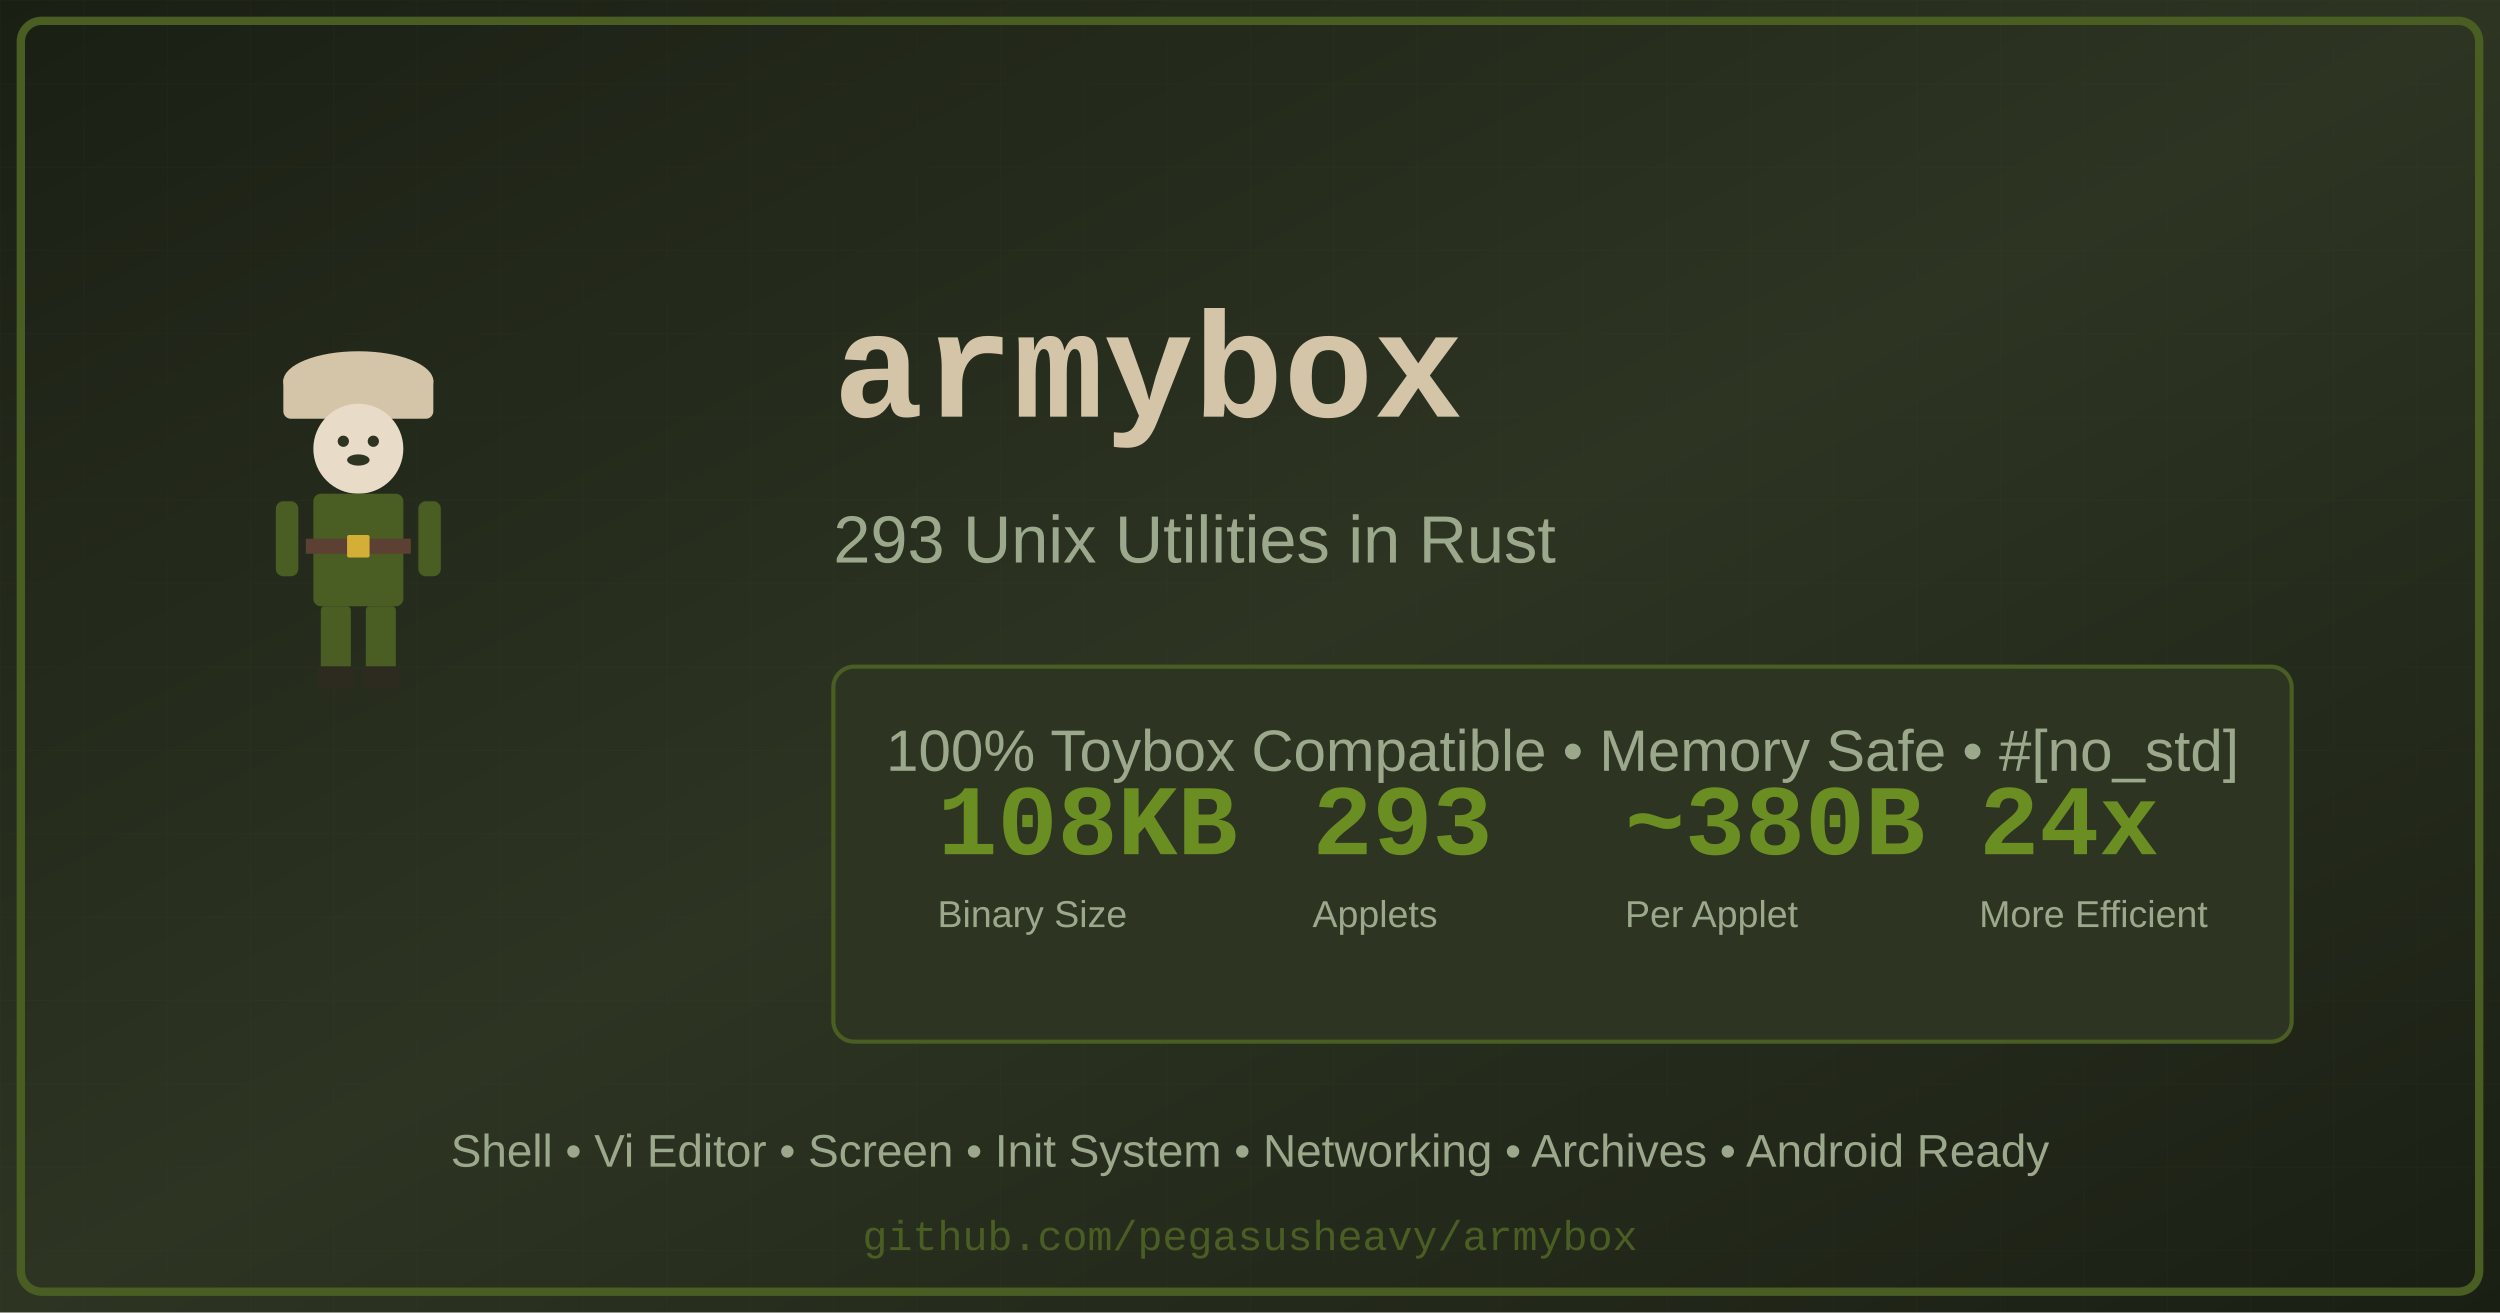
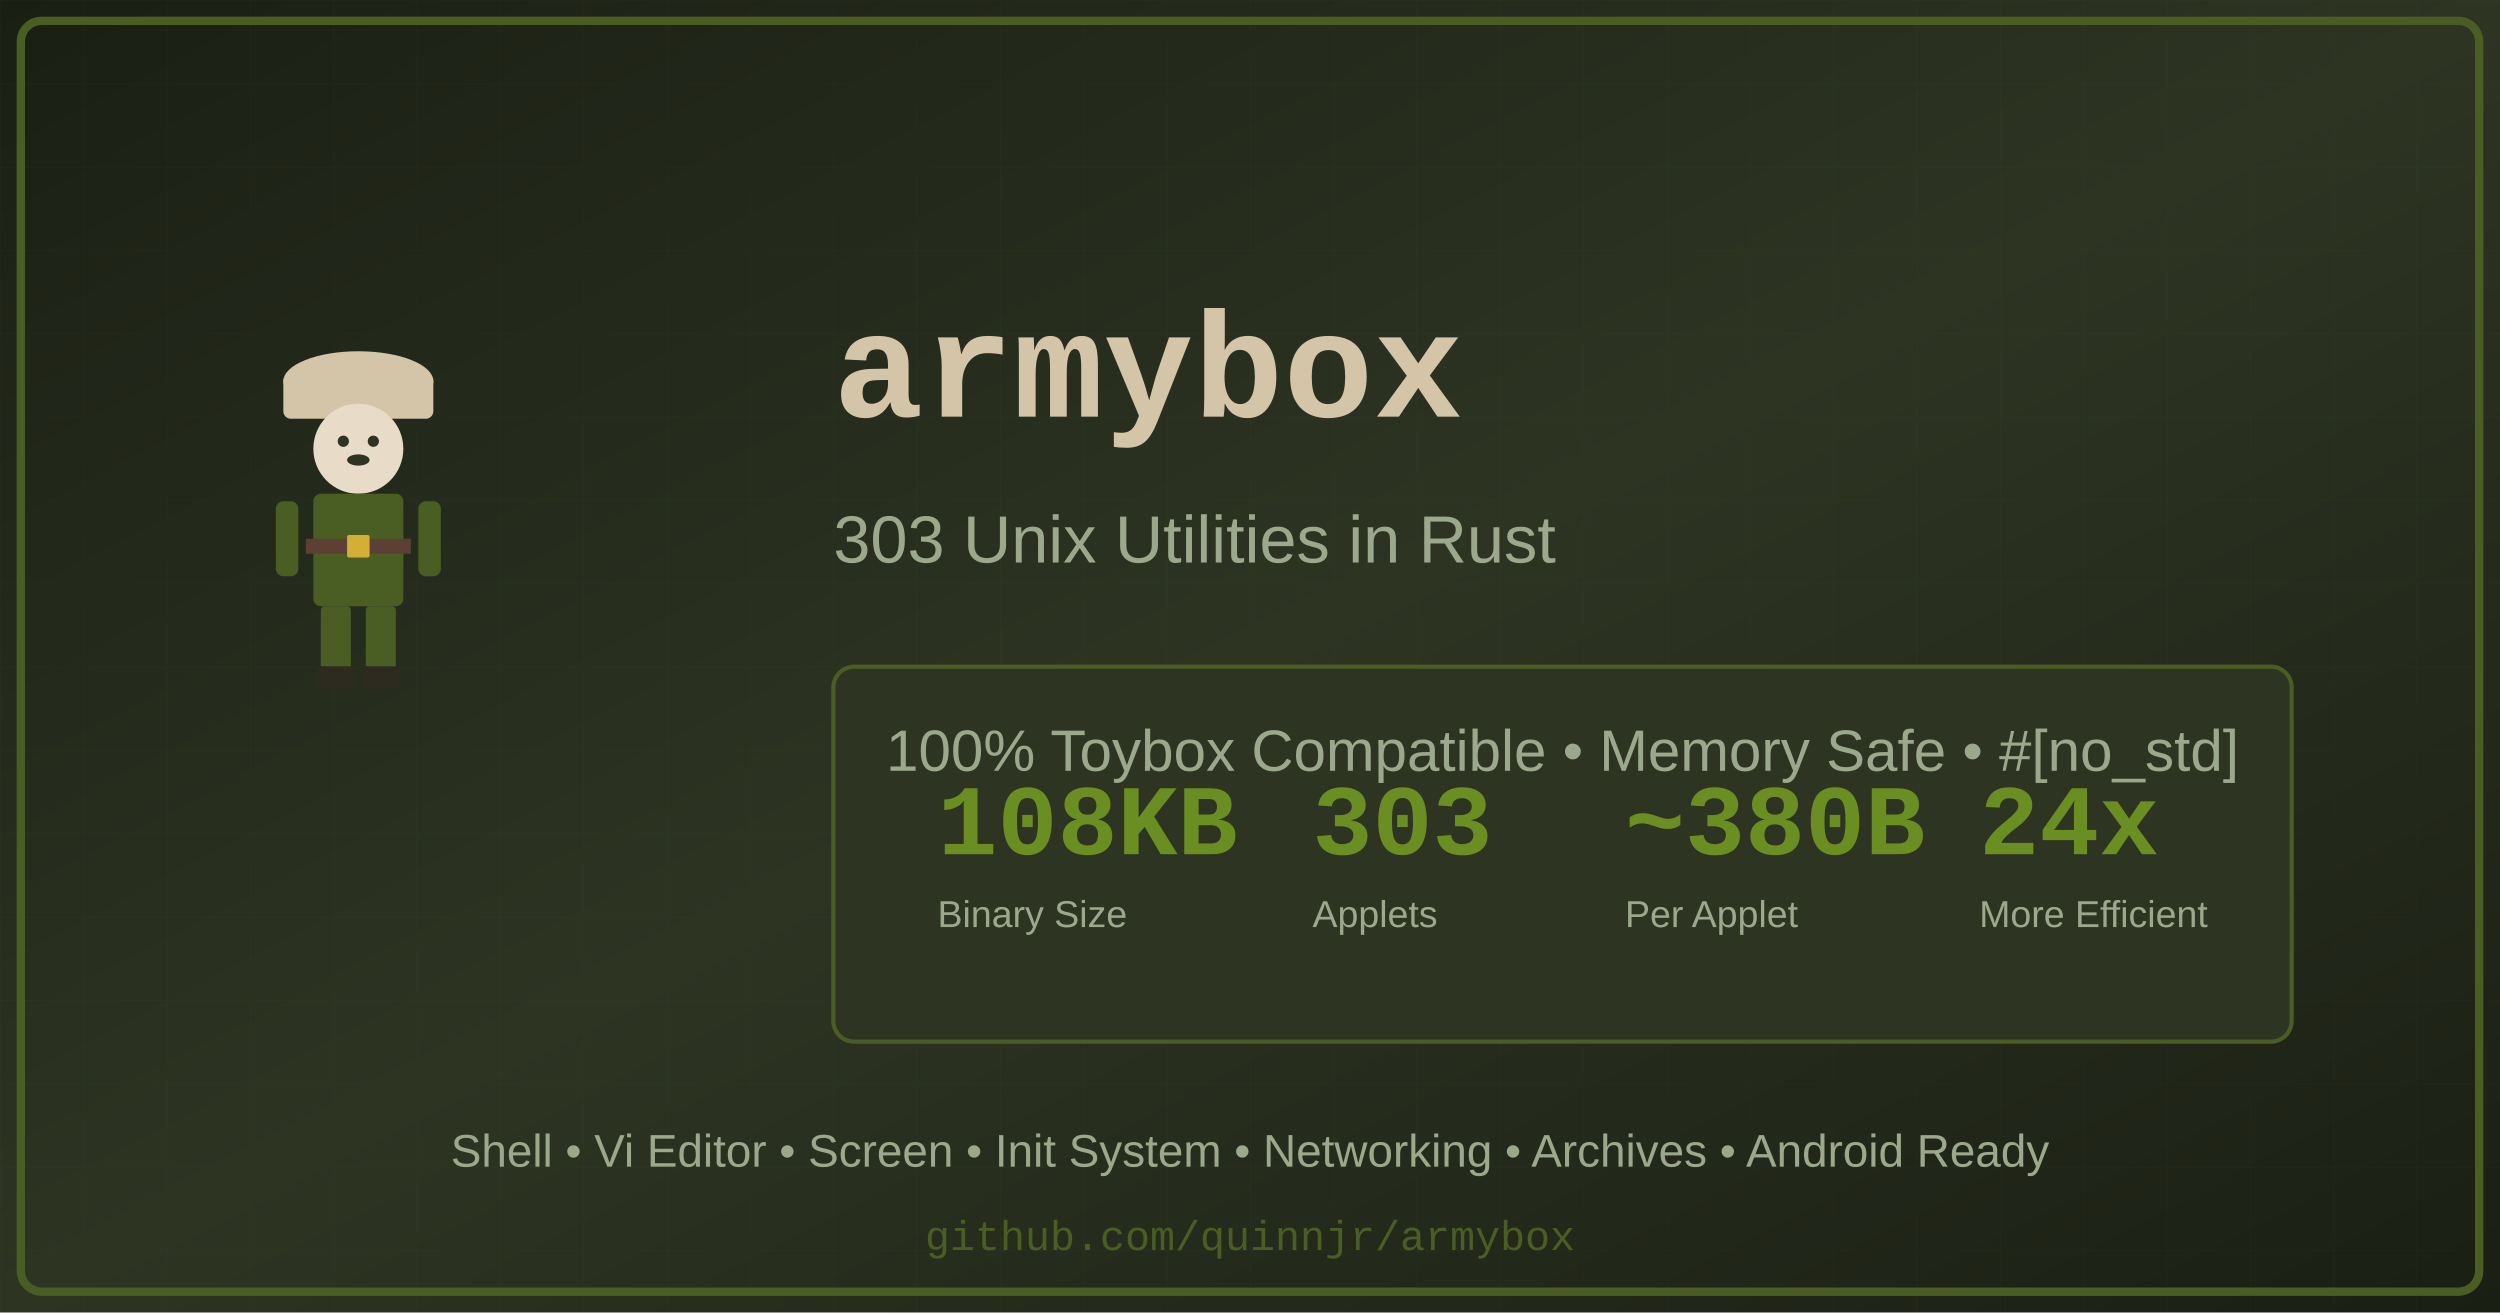
<svg xmlns="http://www.w3.org/2000/svg" viewBox="0 0 1200 630" width="1200" height="630">
  <defs>
    <linearGradient id="bg" x1="0%" y1="0%" x2="100%" y2="100%">
      <stop offset="0%" style="stop-color:#1a1f14" />
      <stop offset="50%" style="stop-color:#2d3422" />
      <stop offset="100%" style="stop-color:#1a1f14" />
    </linearGradient>
    <linearGradient id="accent" x1="0%" y1="0%" x2="100%" y2="0%">
      <stop offset="0%" style="stop-color:#4a5d23" />
      <stop offset="100%" style="stop-color:#6b8e23" />
    </linearGradient>
  </defs>
  <rect width="1200" height="630" fill="url(#bg)" />
  <pattern id="grid" width="40" height="40" patternUnits="userSpaceOnUse">
    <path d="M 40 0 L 0 0 0 40" fill="none" stroke="#4a5d23" stroke-width="0.5" opacity="0.1" />
  </pattern>
  <rect width="1200" height="630" fill="url(#grid)" />
  <g transform="translate(100, 165) scale(0.18)">
    <g fill="#d4c5a9">
      <ellipse cx="400" cy="100" rx="200" ry="80" />
      <rect x="200" y="80" width="400" height="120" rx="20" />
      <circle cx="400" cy="280" r="120" fill="#e8dcc8" />
      <circle cx="360" cy="260" r="15" fill="#2d3422" />
      <circle cx="440" cy="260" r="15" fill="#2d3422" />
      <ellipse cx="400" cy="310" rx="30" ry="15" fill="#2d3422" />
      <rect x="280" y="400" width="240" height="300" rx="20" fill="#4a5d23" />
      <rect x="260" y="520" width="280" height="40" fill="#5c4033" />
      <rect x="370" y="510" width="60" height="60" rx="5" fill="#d4af37" />
      <rect x="180" y="420" width="60" height="200" rx="20" fill="#4a5d23" />
      <rect x="560" y="420" width="60" height="200" rx="20" fill="#4a5d23" />
      <rect x="300" y="700" width="80" height="180" rx="10" fill="#4a5d23" />
      <rect x="420" y="700" width="80" height="180" rx="10" fill="#4a5d23" />
      <rect x="290" y="860" width="100" height="60" rx="10" fill="#2d2b1f" />
      <rect x="410" y="860" width="100" height="60" rx="10" fill="#2d2b1f" />
    </g>
  </g>
  <text x="400" y="200" font-family="'Courier New', monospace" font-size="72" font-weight="bold" fill="#d4c5a9">armybox</text>
-   <text x="400" y="270" font-family="Arial, sans-serif" font-size="32" fill="#9ca88c">293 Unix Utilities in Rust</text>
+   <text x="400" y="270" font-family="Arial, sans-serif" font-size="32" fill="#9ca88c">303 Unix Utilities in Rust</text>
  <g transform="translate(400, 320)">
    <rect x="0" y="0" width="700" height="180" rx="10" fill="#2d3422" stroke="#4a5d23" stroke-width="2" />
    <text x="350" y="50" font-family="Arial, sans-serif" font-size="28" fill="#9ca88c" text-anchor="middle">100% Toybox Compatible • Memory Safe • #[no_std]</text>
    <g transform="translate(50, 90)">
      <text x="0" y="0" font-family="'Courier New', monospace" font-size="48" font-weight="bold" fill="#6b8e23">108KB</text>
      <text x="0" y="35" font-family="Arial, sans-serif" font-size="18" fill="#9ca88c">Binary Size</text>
    </g>
    <g transform="translate(230, 90)">
-       <text x="0" y="0" font-family="'Courier New', monospace" font-size="48" font-weight="bold" fill="#6b8e23">293</text>
+       <text x="0" y="0" font-family="'Courier New', monospace" font-size="48" font-weight="bold" fill="#6b8e23">303</text>
      <text x="0" y="35" font-family="Arial, sans-serif" font-size="18" fill="#9ca88c">Applets</text>
    </g>
    <g transform="translate(380, 90)">
      <text x="0" y="0" font-family="'Courier New', monospace" font-size="48" font-weight="bold" fill="#6b8e23">~380B</text>
      <text x="0" y="35" font-family="Arial, sans-serif" font-size="18" fill="#9ca88c">Per Applet</text>
    </g>
    <g transform="translate(550, 90)">
      <text x="0" y="0" font-family="'Courier New', monospace" font-size="48" font-weight="bold" fill="#6b8e23">24x</text>
      <text x="0" y="35" font-family="Arial, sans-serif" font-size="18" fill="#9ca88c">More Efficient</text>
    </g>
  </g>
  <text x="600" y="560" font-family="Arial, sans-serif" font-size="22" fill="#9ca88c" text-anchor="middle">
    Shell • Vi Editor • Screen • Init System • Networking • Archives • Android Ready
  </text>
  <text x="600" y="600" font-family="'Courier New', monospace" font-size="20" fill="#4a5d23" text-anchor="middle">
-     github.com/pegasusheavy/armybox
+     github.com/quinnjr/armybox
  </text>
  <rect x="10" y="10" width="1180" height="610" fill="none" stroke="#4a5d23" stroke-width="4" rx="10" />
</svg>
